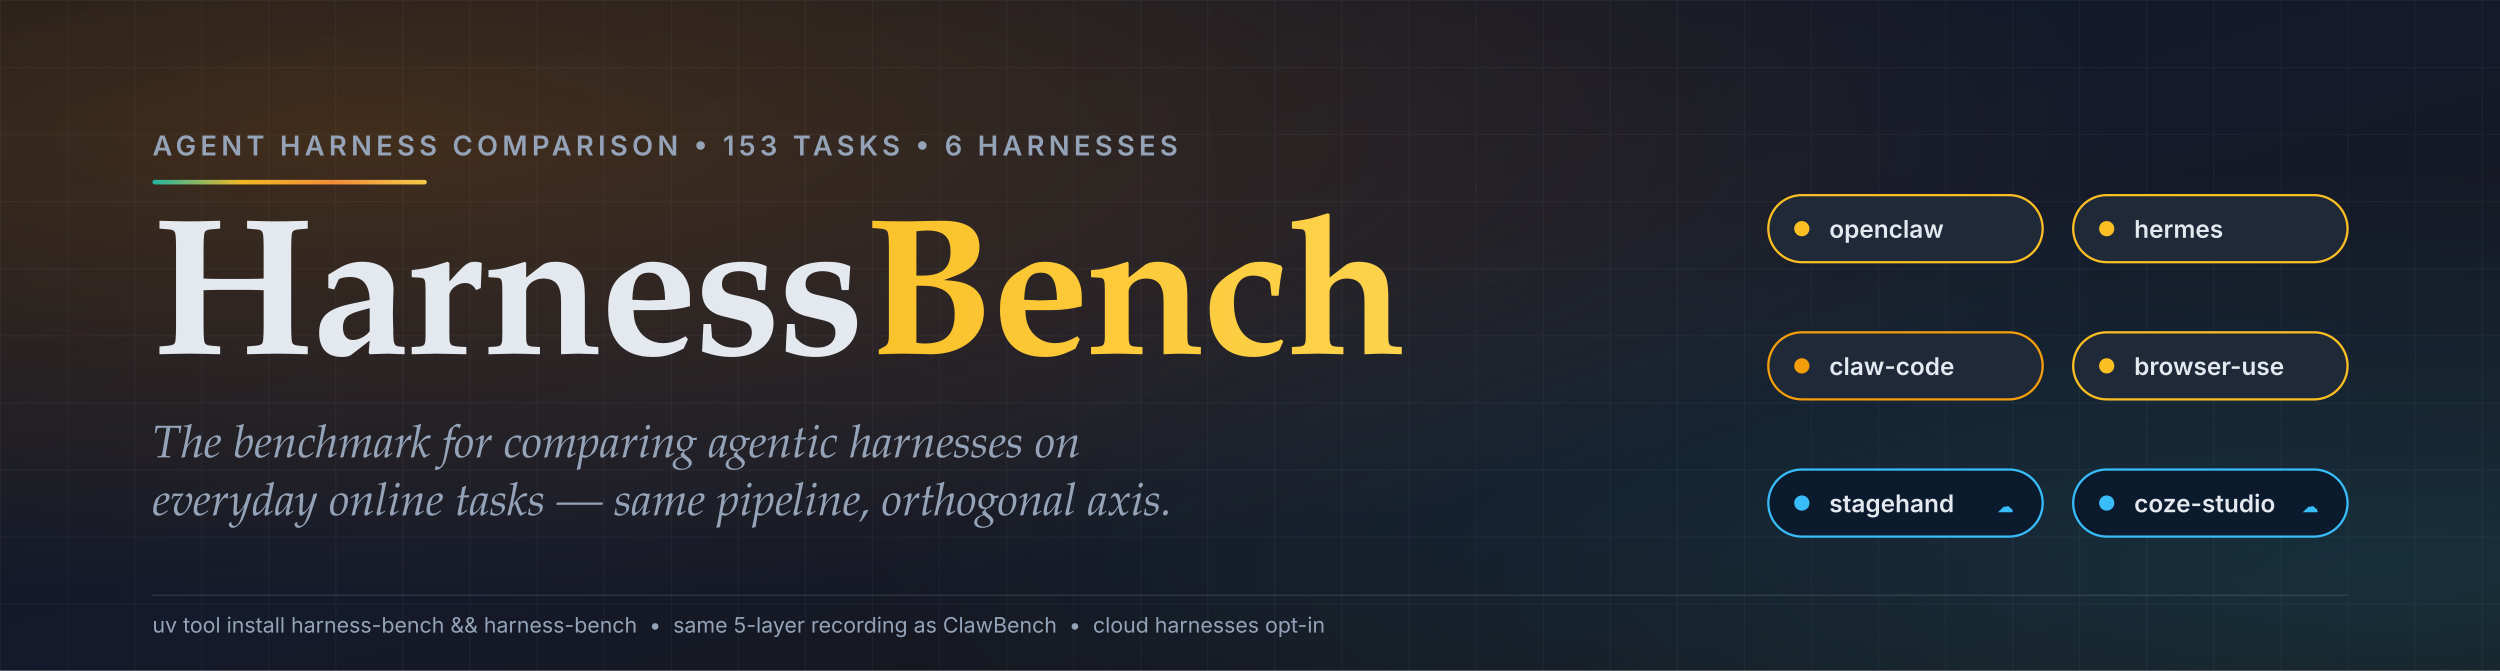
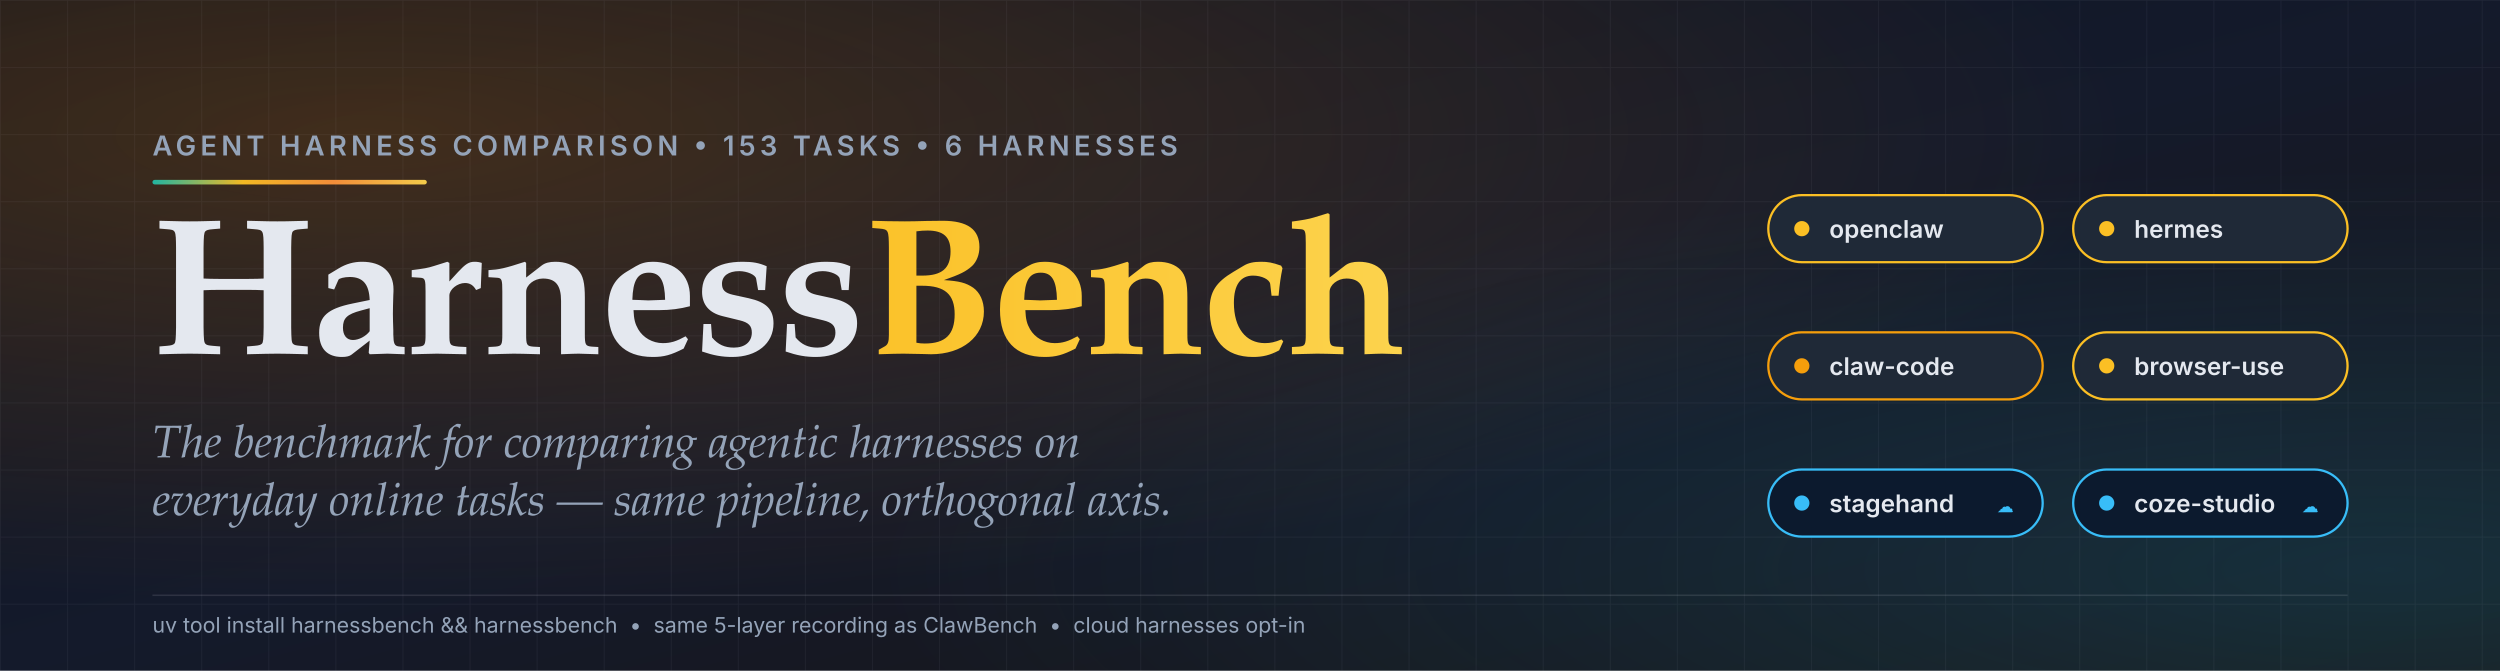
<svg xmlns="http://www.w3.org/2000/svg" viewBox="0 0 1640 440" preserveAspectRatio="xMidYMid meet" role="img" aria-label="HarnessBench — Comparing Agentic Harnesses on Everyday Online Tasks">
  <defs>
    <linearGradient id="bg" x1="0" y1="0" x2="1" y2="1">
      <stop offset="0" stop-color="#0b1220" />
      <stop offset="0.5" stop-color="#141a2b" />
      <stop offset="1" stop-color="#1a1410" />
    </linearGradient>
    <radialGradient id="warm" cx="0.15" cy="0.2" r="0.7">
      <stop offset="0" stop-color="#d97706" stop-opacity="0.25" />
      <stop offset="1" stop-color="#d97706" stop-opacity="0" />
    </radialGradient>
    <radialGradient id="cool" cx="0.95" cy="0.85" r="0.6">
      <stop offset="0" stop-color="#0ea5e9" stop-opacity="0.18" />
      <stop offset="1" stop-color="#0ea5e9" stop-opacity="0" />
    </radialGradient>
    <linearGradient id="amber" x1="0" y1="0" x2="1" y2="0">
      <stop offset="0" stop-color="#f59e0b" />
      <stop offset="0.5" stop-color="#fbbf24" />
      <stop offset="1" stop-color="#fcd34d" />
    </linearGradient>
    <linearGradient id="accent" x1="0" y1="0" x2="1" y2="0">
      <stop offset="0" stop-color="#21bca8" />
      <stop offset="0.33" stop-color="#fbbf24" />
      <stop offset="0.66" stop-color="#fb923c" />
      <stop offset="1" stop-color="#fcd34d" />
    </linearGradient>
    <pattern id="grid" x="0" y="0" width="44" height="44" patternUnits="userSpaceOnUse">
      <path d="M44 0 L0 0 0 44" fill="none" stroke="#e4e8ef" stroke-opacity="0.06" stroke-width="1" />
    </pattern>
  </defs>
  <rect width="1640" height="440" fill="url(#bg)" />
  <rect width="1640" height="440" fill="url(#warm)" />
  <rect width="1640" height="440" fill="url(#cool)" />
  <rect width="1640" height="440" fill="url(#grid)" />
  <rect x="100" y="118" width="180" height="3" rx="1.5" fill="url(#accent)" opacity="0.95" />
  <text x="100" y="102" font-family="'Inter','SF Pro Text','Avenir Next',-apple-system,Segoe UI,sans-serif" font-size="18" font-weight="600" letter-spacing="2.8" fill="#94a3b8">AGENT HARNESS COMPARISON • 153 TASKS • 6 HARNESSES</text>
  <text x="100" y="232" font-family="'Iowan Old Style',Palatino,Georgia,'Times New Roman',serif" font-size="128" font-weight="700" fill="#e4e8ef" letter-spacing="-2">Harness<tspan fill="url(#amber)">Bench</tspan>
  </text>
  <text x="100" y="300" font-family="'Iowan Old Style',Palatino,Georgia,'Times New Roman',serif" font-size="30" font-style="italic" fill="#94a3b8">The benchmark for comparing agentic harnesses on</text>
  <text x="100" y="338" font-family="'Iowan Old Style',Palatino,Georgia,'Times New Roman',serif" font-size="30" font-style="italic" fill="#94a3b8">everyday online tasks — same pipeline, orthogonal axis.</text>
  <g transform="translate(1160 110)" font-family="'Inter','SF Pro Text','Avenir Next',sans-serif" font-size="16" font-weight="600">
    <g>
      <rect x="0" y="18" width="180" height="44" rx="22" fill="#1f2937" stroke="#fbbf24" stroke-width="1.5" />
      <circle cx="22" cy="40" r="5" fill="#fbbf24" />
      <text x="40" y="46" fill="#e4e8ef">openclaw</text>
    </g>
    <g>
      <rect x="200" y="18" width="180" height="44" rx="22" fill="#1f2937" stroke="#fbbf24" stroke-width="1.5" />
      <circle cx="222" cy="40" r="5" fill="#fbbf24" />
      <text x="240" y="46" fill="#e4e8ef">hermes</text>
    </g>
    <g>
      <rect x="0" y="108" width="180" height="44" rx="22" fill="#1f2937" stroke="#f59e0b" stroke-width="1.5" />
      <circle cx="22" cy="130" r="5" fill="#f59e0b" />
      <text x="40" y="136" fill="#e4e8ef">claw-code</text>
    </g>
    <g>
      <rect x="200" y="108" width="180" height="44" rx="22" fill="#1f2937" stroke="#fbbf24" stroke-width="1.5" />
      <circle cx="222" cy="130" r="5" fill="#fbbf24" />
      <text x="240" y="136" fill="#e4e8ef">browser-use</text>
    </g>
    <g>
      <rect x="0" y="198" width="180" height="44" rx="22" fill="#0c1a2e" stroke="#38bdf8" stroke-width="1.5" />
      <circle cx="22" cy="220" r="5" fill="#38bdf8" />
      <text x="40" y="226" fill="#e4e8ef">stagehand</text>
      <text x="150" y="226" font-size="11" font-weight="700" fill="#38bdf8">☁</text>
    </g>
    <g>
      <rect x="200" y="198" width="180" height="44" rx="22" fill="#0c1a2e" stroke="#38bdf8" stroke-width="1.5" />
      <circle cx="222" cy="220" r="5" fill="#38bdf8" />
      <text x="240" y="226" fill="#e4e8ef">coze-studio</text>
      <text x="350" y="226" font-size="11" font-weight="700" fill="#38bdf8">☁</text>
    </g>
  </g>
  <rect x="100" y="390" width="1440" height="1" fill="#e4e8ef" fill-opacity="0.12" />
-   <text x="100" y="415" font-family="'Inter','SF Pro Text',sans-serif" font-size="14" fill="#94a3b8">uv tool install harness-bench &amp;&amp; harness-bench  •  same 5-layer recording as ClawBench  •  cloud harnesses opt-in</text>
+   <text x="100" y="415" font-family="'Inter','SF Pro Text',sans-serif" font-size="14" fill="#94a3b8">uv tool install harnessbench &amp;&amp; harnessbench  •  same 5-layer recording as ClawBench  •  cloud harnesses opt-in</text>
</svg>
